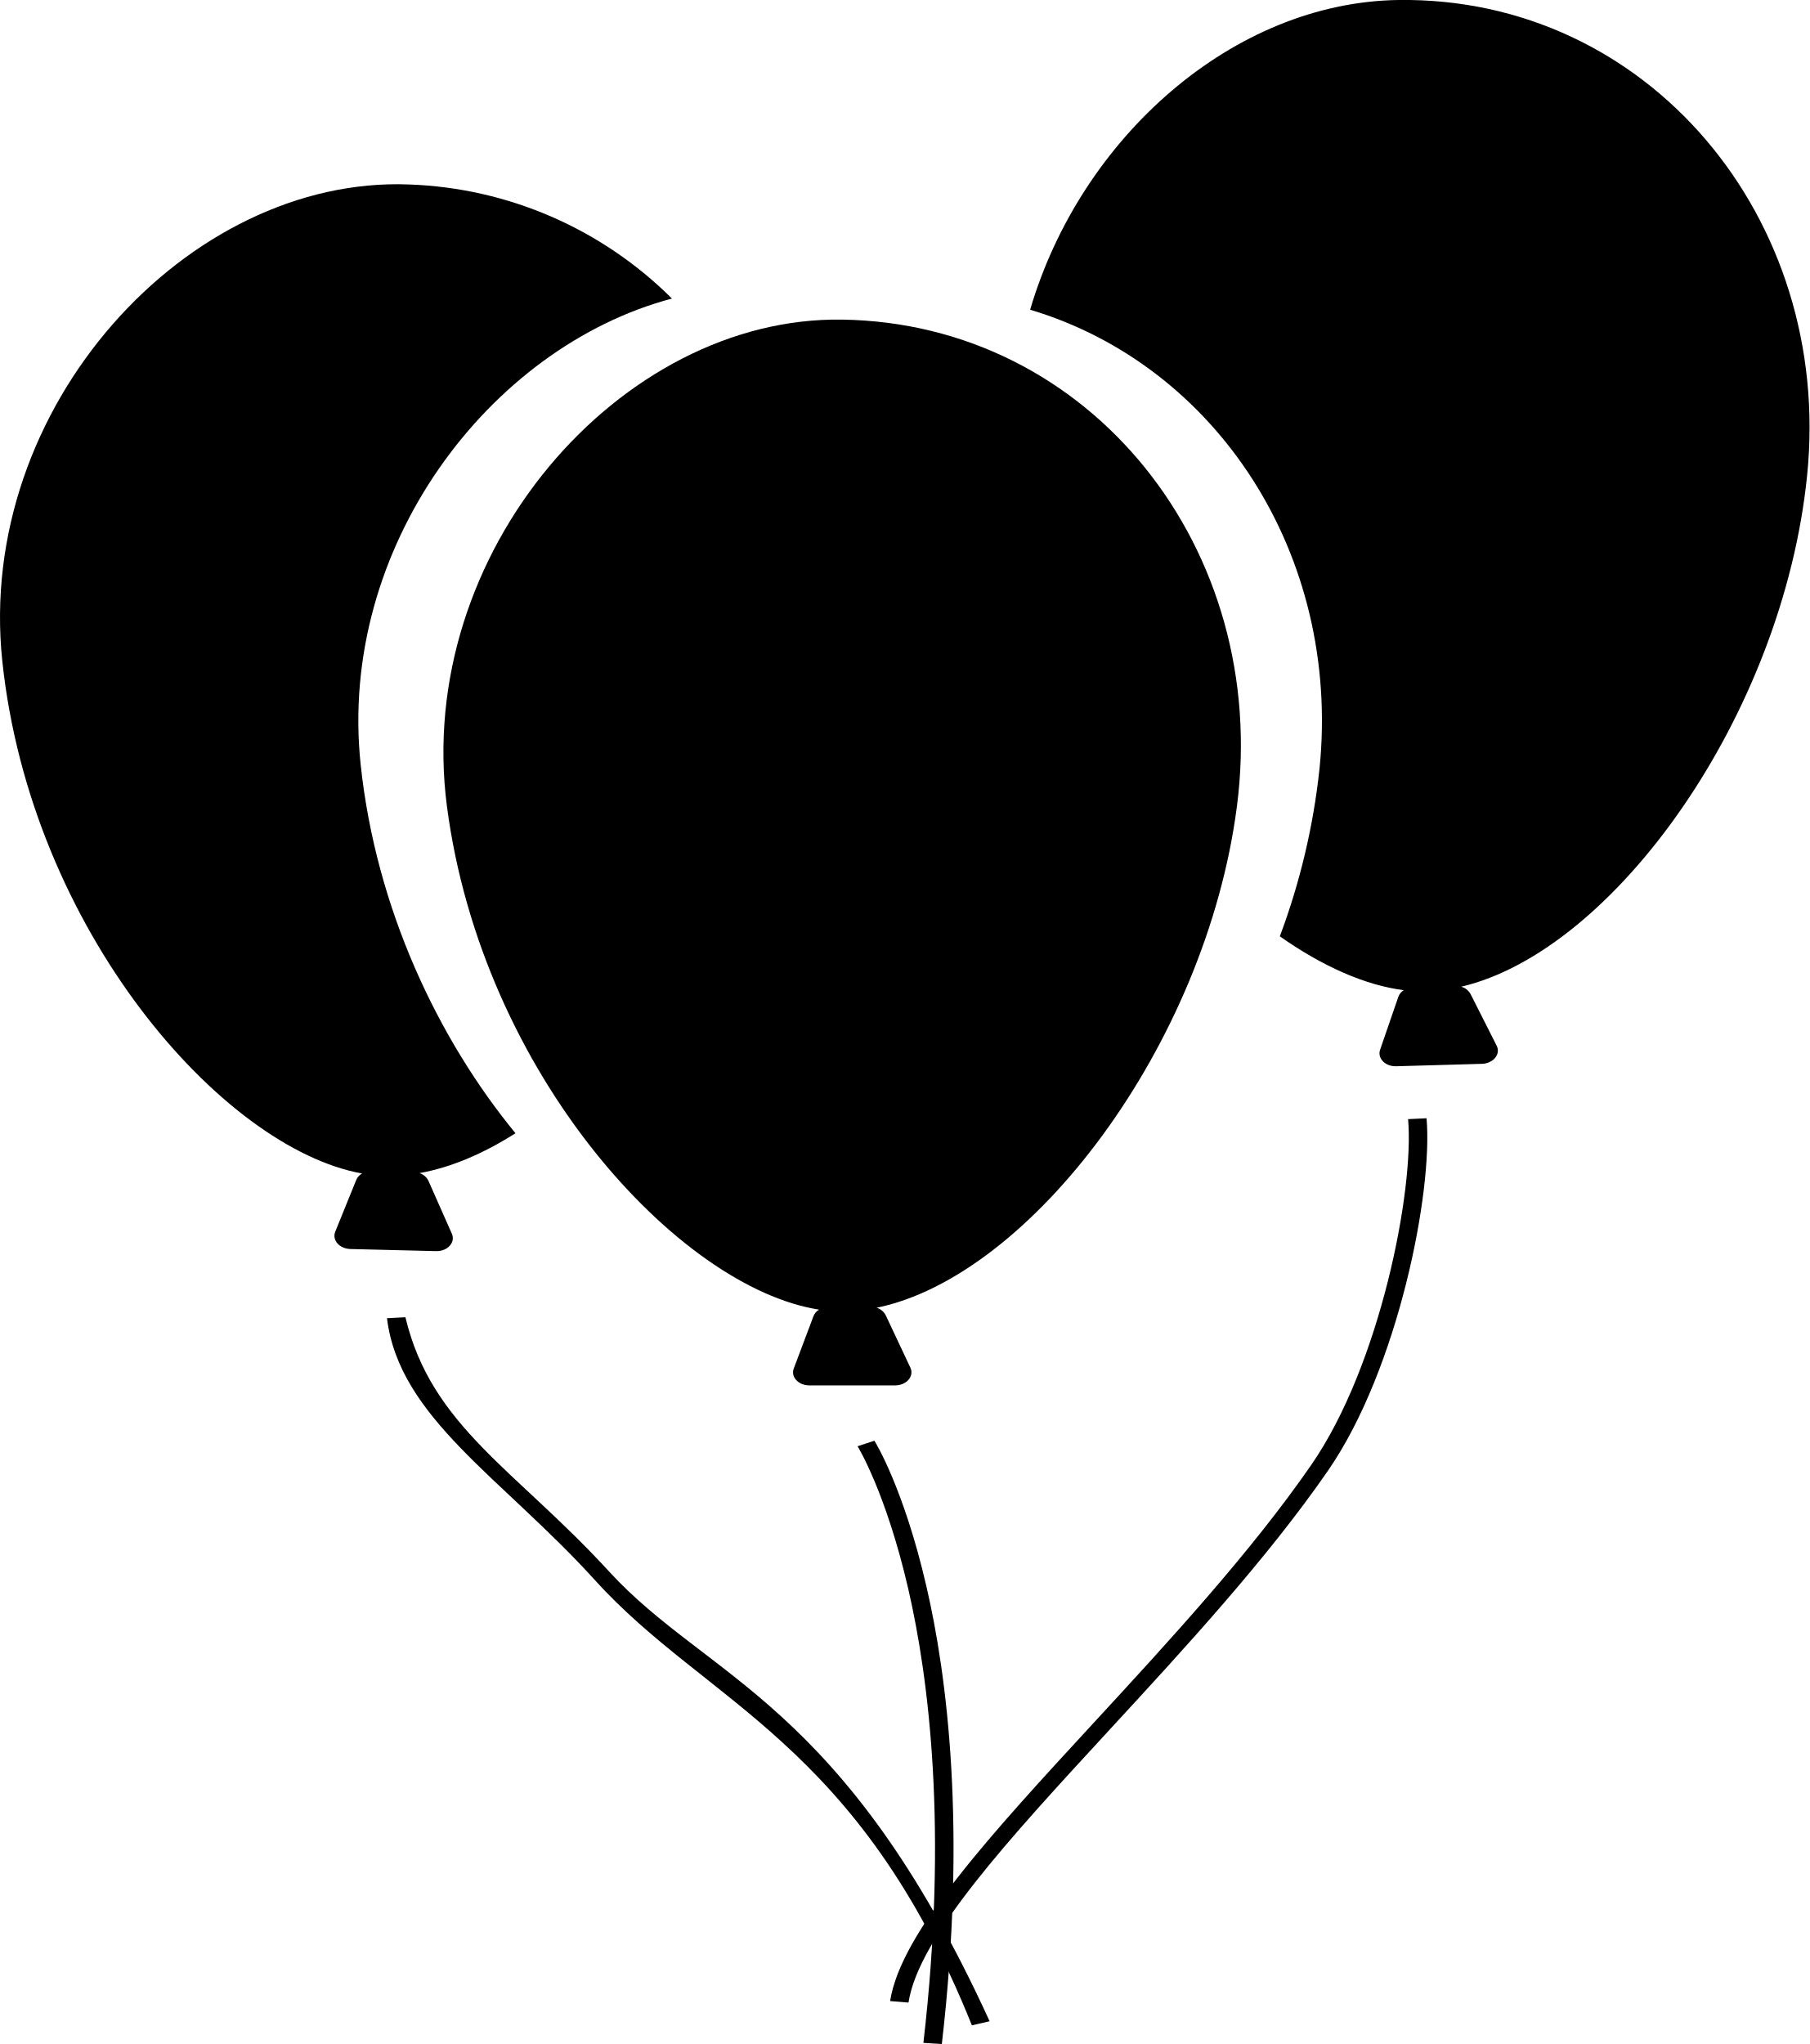
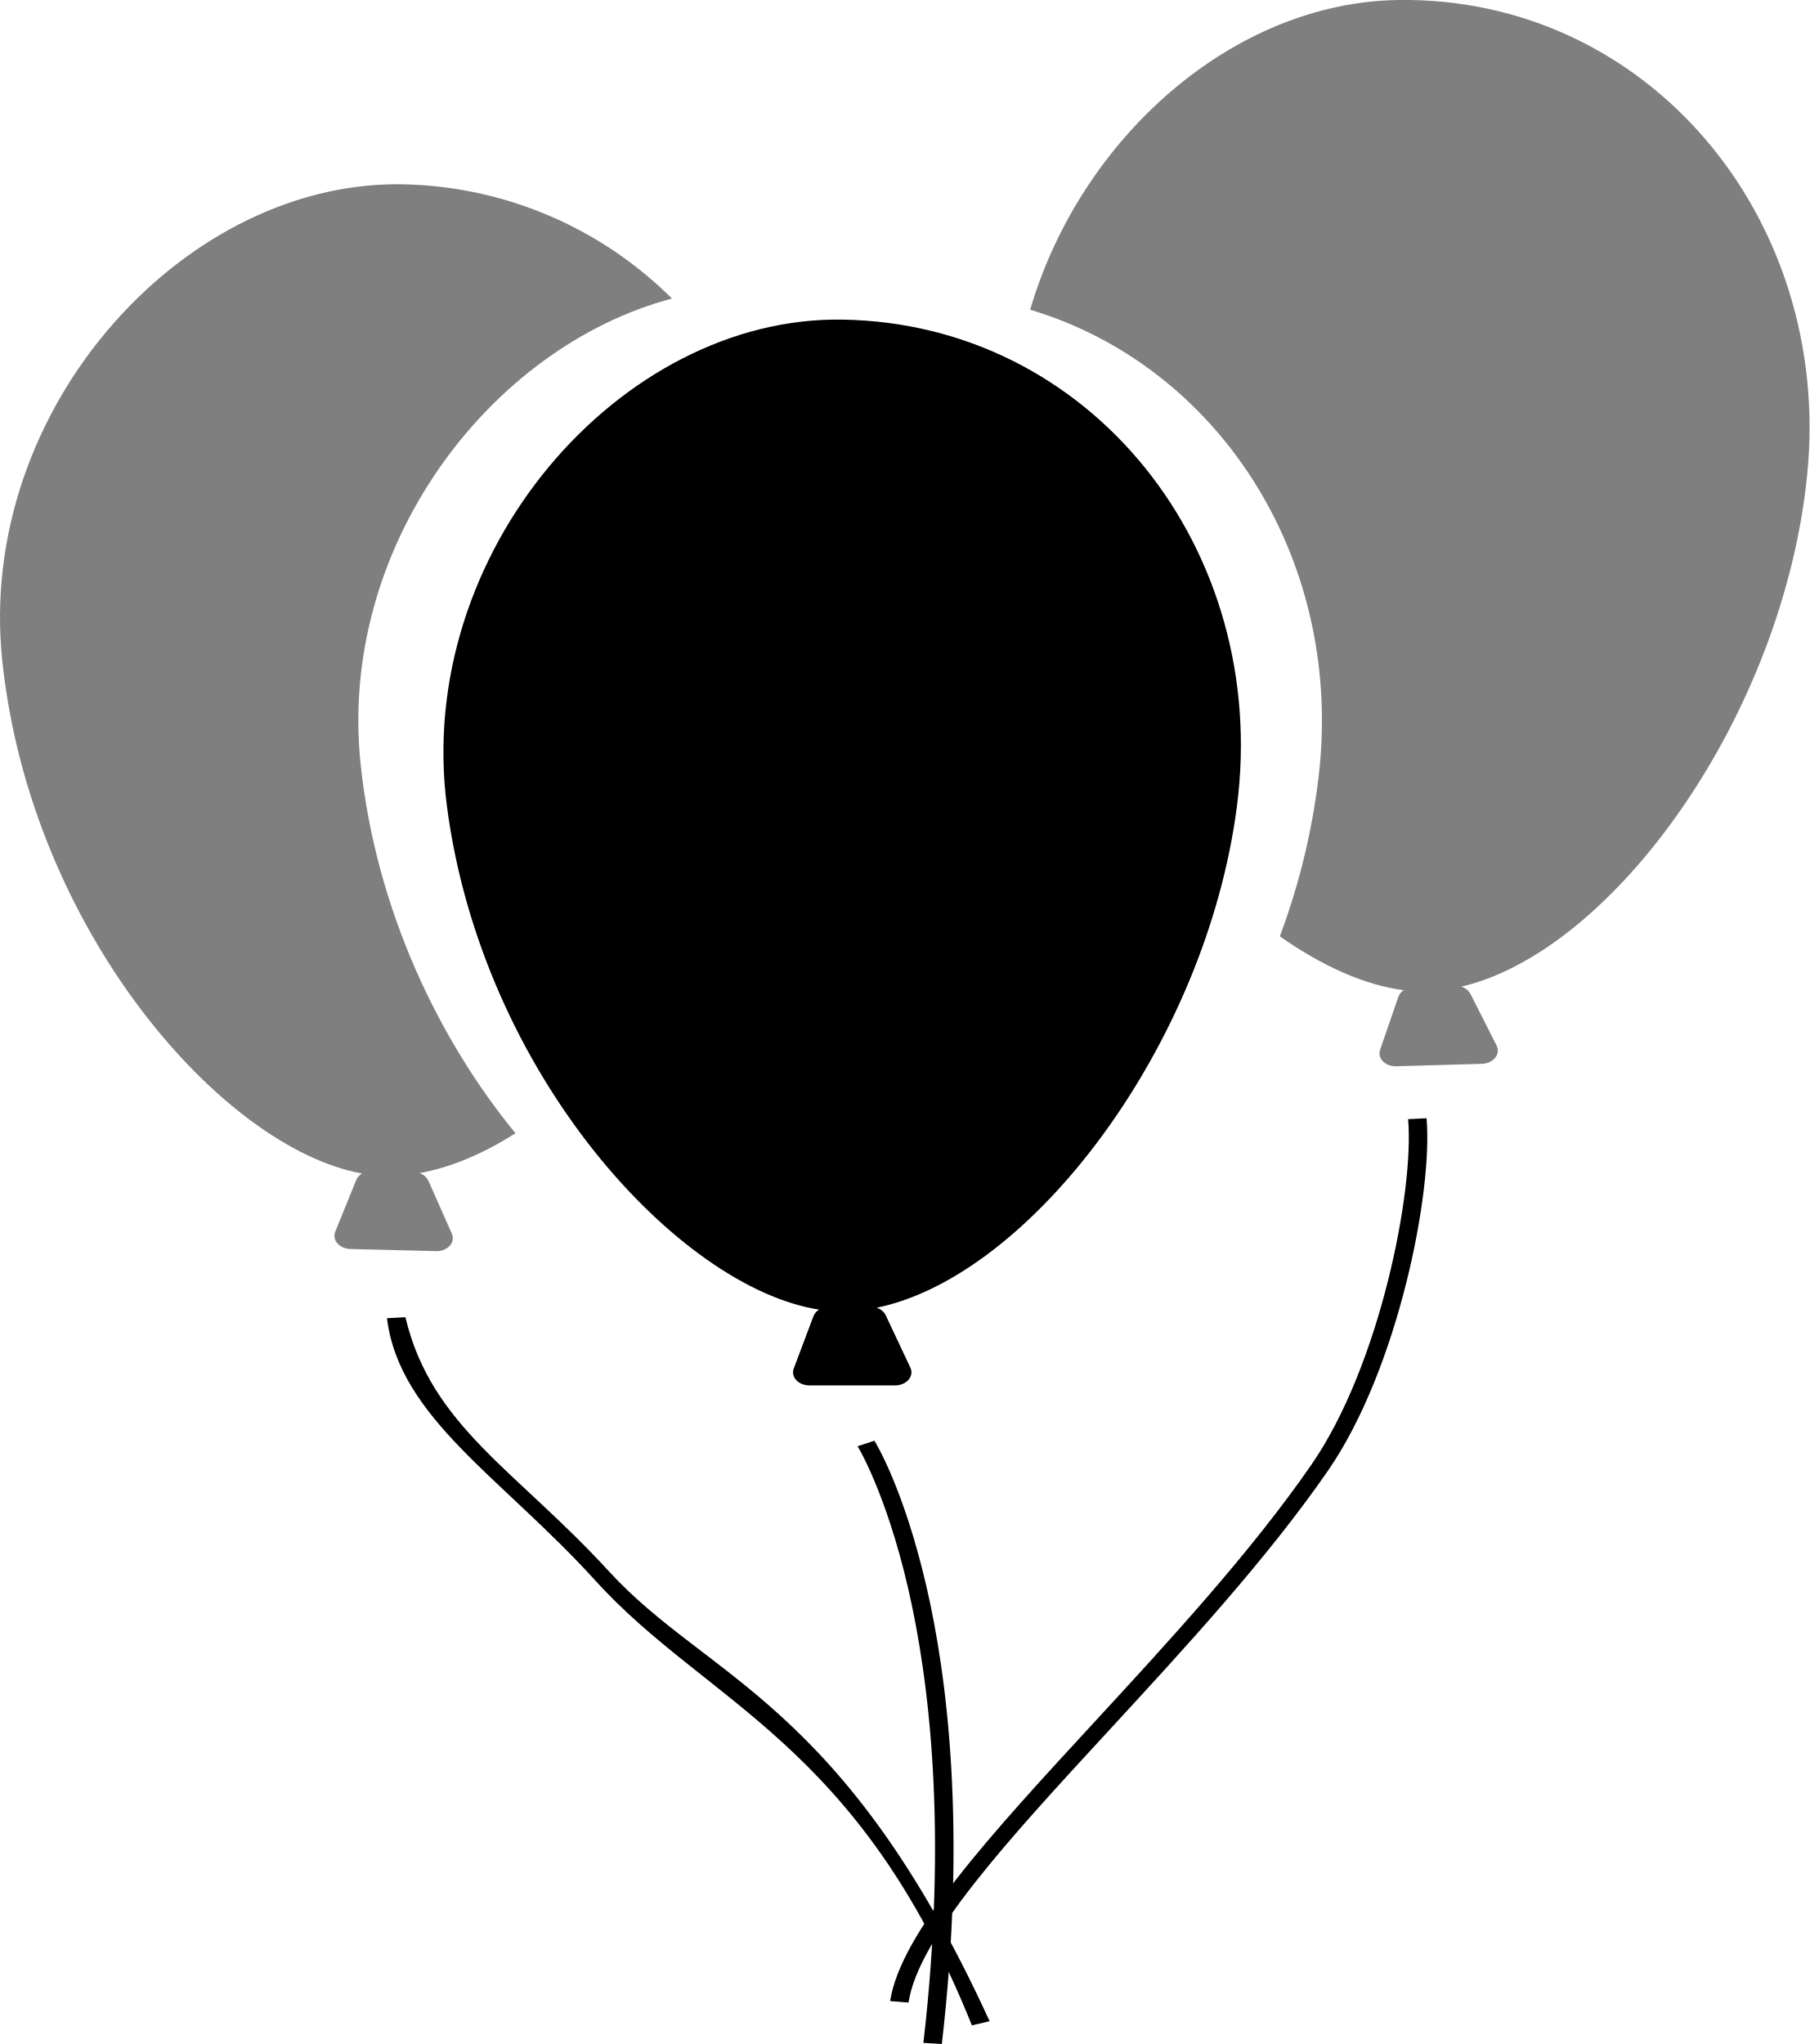
<svg xmlns="http://www.w3.org/2000/svg" viewBox="0 0 859.65 970.94">
  <g id="Layer_2" data-name="Layer 2">
-     <path d="M203.54,560.92a7.18,7.18,0,0,0-4.24-3.67c14.9-2.67,30.32-9.23,45.58-18.94C208.5,494,178.63,432.1,171.33,363.12,160.4,260,232.49,164.82,319.22,141.82A186.13,186.13,0,0,0,194.38,87.63C89.31,83.48-11.69,193.35,1.1,314.09,14.63,441.85,105.55,545.47,172,557.44a6.26,6.26,0,0,0-2.74,3l-10,24.65c-1.6,4,2,8.09,7.24,8.22l40.68,1c5.43.13,9.3-4.13,7.49-8.25Z" />
-     <path d="M664.38,0c-78.25,1.05-150.89,65.05-175,147.13,88.35,26.35,147.73,116.13,137.48,217.94A324.89,324.89,0,0,1,608,444.78c20.38,14.34,40.7,23.28,58.87,25.57a6.32,6.32,0,0,0-2.58,3.18l-8.66,25.14c-1.39,4,2.46,8,7.67,7.82L704,505.34c5.43-.16,9.06-4.62,7-8.63l-12.41-24.55a7.17,7.17,0,0,0-4.43-3.45c72.62-17,152.87-129.07,164.35-243C870.83,103.42,782.6-1.58,664.38,0Z" />
+     <path d="M203.54,560.92a7.18,7.18,0,0,0-4.24-3.67c14.9-2.67,30.32-9.23,45.58-18.94C208.5,494,178.63,432.1,171.33,363.12,160.4,260,232.49,164.82,319.22,141.82A186.13,186.13,0,0,0,194.38,87.63C89.31,83.48-11.69,193.35,1.1,314.09,14.63,441.85,105.55,545.47,172,557.44a6.26,6.26,0,0,0-2.74,3l-10,24.65c-1.6,4,2,8.09,7.24,8.22l40.68,1c5.43.13,9.3-4.13,7.49-8.25Z" fill-opacity="0.5" />
+     <path d="M664.38,0c-78.25,1.05-150.89,65.05-175,147.13,88.35,26.35,147.73,116.13,137.48,217.94A324.89,324.89,0,0,1,608,444.78c20.38,14.34,40.7,23.28,58.87,25.57a6.32,6.32,0,0,0-2.58,3.18l-8.66,25.14c-1.39,4,2.46,8,7.67,7.82L704,505.34c5.43-.16,9.06-4.62,7-8.63l-12.41-24.55a7.17,7.17,0,0,0-4.43-3.45c72.62-17,152.87-129.07,164.35-243C870.83,103.42,782.6-1.58,664.38,0Z" fill-opacity="0.5" />
    <path d="M587.62,383c-14.7,113.52-98.1,223.25-171.17,238.21a7.14,7.14,0,0,1,4.33,3.57l11.71,24.89c1.92,4.07-1.84,8.42-7.28,8.42H384.52c-5.21,0-8.94-4-7.44-8l9.37-24.89a6.28,6.28,0,0,1,2.66-3.1C322.44,611.7,229,510.35,212.32,383,196.56,262.57,294.83,150.25,400,151.82,518.19,153.57,603.41,261,587.62,383Z" />
    <path d="M447.43,970.94l-8.76-.53c11.76-101.65,2.57-173.43-7.21-215.75C420.91,709,407.54,687.19,407.4,687l8-2.63c.57.91,14,22.81,24.72,69.26C450,796.28,459.27,868.63,447.43,970.94Z" />
    <path d="M461.71,962.08c-54.1-134.79-125.8-152.71-179-211.41-44.17-48.68-93.07-77.21-98.87-124.5l8.76-.46c12.32,51.83,52.46,72.46,96.77,120.8,47,51.24,111.15,61.43,180.76,213.62Z" />
    <path d="M431.59,951.26l-8.73-.71c5.11-32.84,47.84-79.18,97.32-132.83,34.73-37.67,74.1-80.36,102.85-122,32.68-47.31,48.88-130.56,45.9-164.11l8.77-.41c3.08,34.71-13.42,119-46.81,167.38-29,42-68.53,84.85-103.4,122.67C478.65,874.23,436.46,920,431.59,951.26Z" />
  </g>
</svg>
